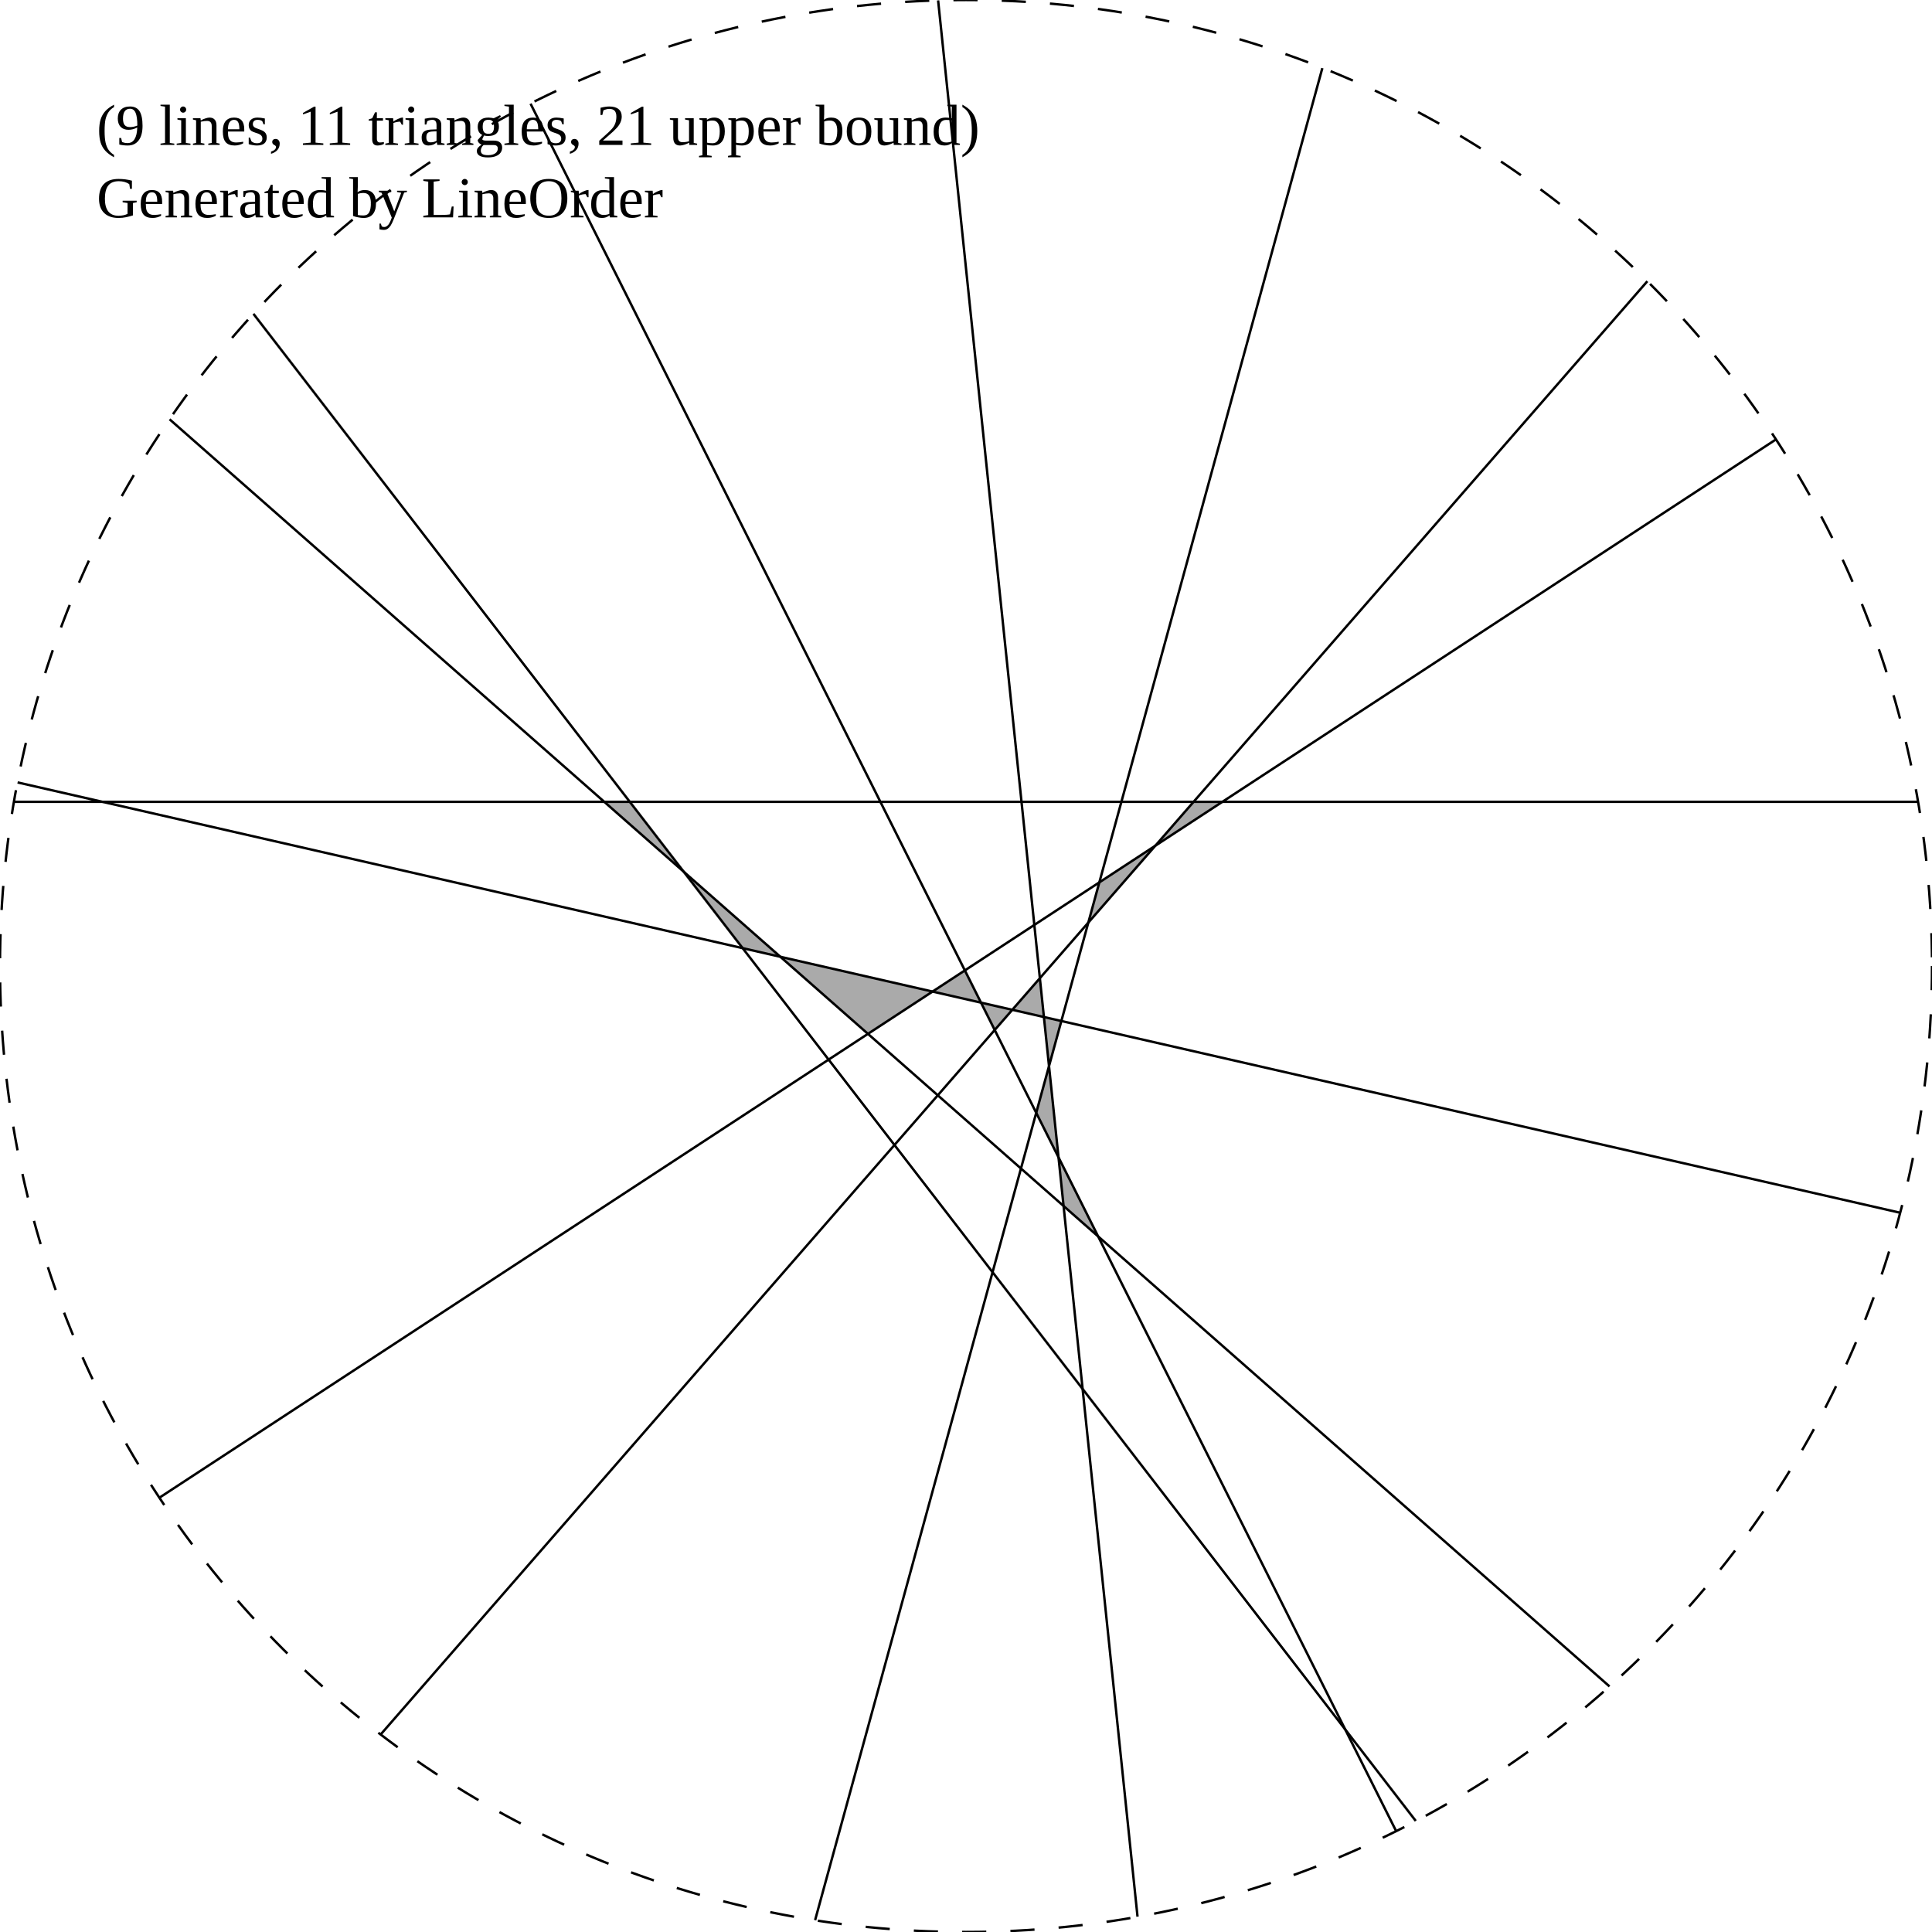
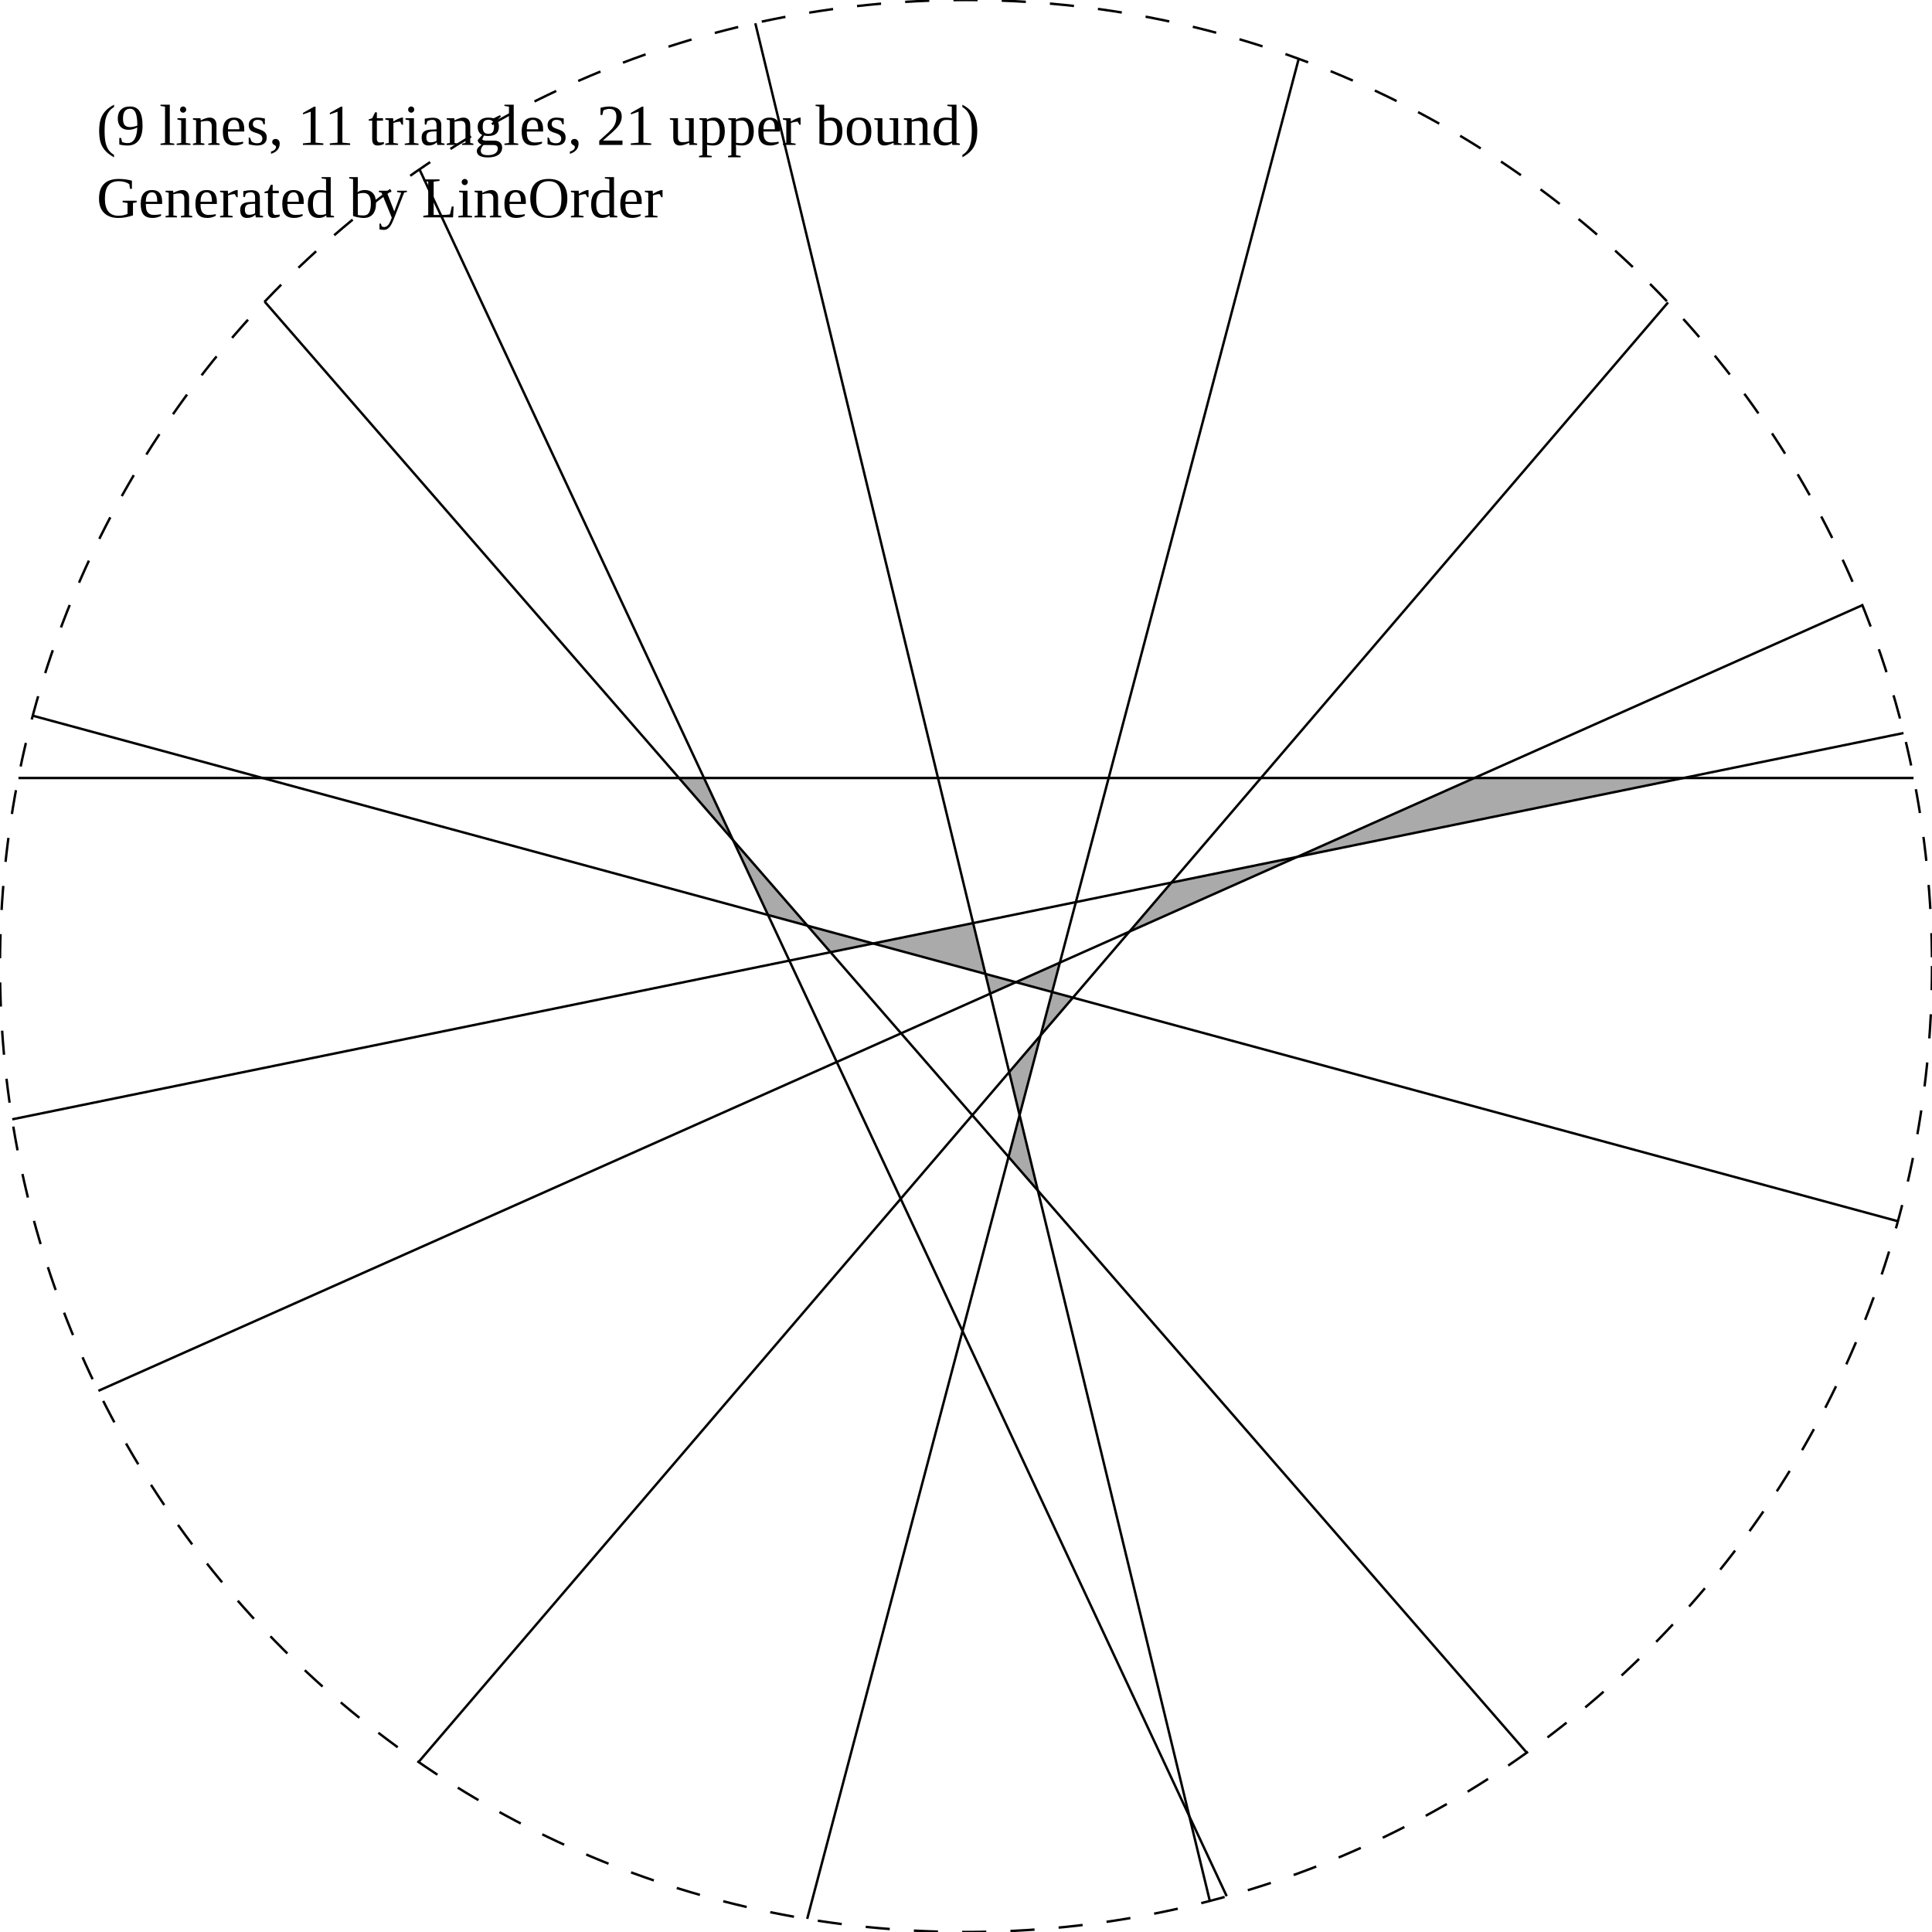
<svg xmlns="http://www.w3.org/2000/svg" width="400.0px" height="400.0px" viewBox="0px 0px 400.0px 400.0px" version="1.1" id="svg1=-body" xml:space="preserve">
  <style>
		circle { stroke:black;stroke-width:0.5;fill:none;stroke-dasharray:5,5; }		line { stroke:black;stroke-width:0.5;vector-effect:non-scaling-stroke; }		path { fill:#00000055; }
    </style>
  <rect width="100%" height="100%" fill="white" />
  <text x="20" y="30">(9 lines, 11 triangles, 21 upper bound)</text>
  <text x="20" y="45">Generated by LineOrder</text>
-   <path d="M 125.107 166.008 L 130.392 166.008 L 141.554 180.482" />
-   <path d="M 247.12 166.008 L 253.079 166.008 L 239.2 175.094" />
-   <path d="M 161.567 198.093 L 153.76 196.308 L 141.554 180.482" />
-   <path d="M 161.567 198.093 L 193.069 205.294 L 179.697 214.048" />
-   <path d="M 203.108 207.588 L 209.587 209.069 L 205.944 213.248" />
-   <path d="M 203.108 207.588 L 193.069 205.294 L 199.763 200.912" />
-   <path d="M 216.13 210.565 L 219.744 211.391 L 217.187 220.725" />
-   <path d="M 216.13 210.565 L 209.587 209.069 L 215.293 202.522" />
-   <path d="M 227.364 255.994 L 220.202 249.691 L 219.152 239.606" />
-   <path d="M 219.152 239.606 L 214.538 230.398 L 217.187 220.725" />
-   <path d="M 225.325 191.013 L 227.606 182.684 L 239.2 175.094" />
-   <line x1="2.91" y1="166.008" x2="397.09" y2="166.008" />
-   <line x1="3.644" y1="161.995" x2="393.368" y2="251.078" />
-   <line x1="35.111" y1="86.812" x2="333.235" y2="349.159" />
-   <line x1="52.466" y1="64.968" x2="293.117" y2="377.001" />
-   <line x1="109.846" y1="21.472" x2="289.044" y2="379.084" />
-   <line x1="194.226" y1="0.083" x2="235.513" y2="396.822" />
-   <line x1="273.777" y1="14.105" x2="168.759" y2="397.545" />
-   <line x1="341.067" y1="58.225" x2="78.813" y2="359.103" />
-   <line x1="367.678" y1="90.986" x2="33.015" y2="310.073" />
+   <path d="M 140.581 161.077 L 145.754 161.077 L 151.765 173.935" />
+   <path d="M 305.242 161.077 L 348.527 161.077 L 268.582 177.405" />
+   <path d="M 167.175 191.652 L 159.012 189.44 L 151.765 173.935" />
+   <path d="M 167.175 191.652 L 180.776 195.338 L 171.949 197.141" />
+   <path d="M 204.023 201.639 L 210.331 203.349 L 205.01 205.719" />
+   <path d="M 204.023 201.639 L 180.776 195.338 L 201.474 191.111" />
+   <path d="M 217.829 205.381 L 222.137 206.549 L 215.459 214.349" />
+   <path d="M 217.829 205.381 L 210.331 203.349 L 219.438 199.293" />
+   <path d="M 214.881 246.5 L 208.808 239.518 L 211.096 230.861" />
+   <path d="M 211.096 230.861 L 208.942 221.962 L 215.459 214.349" />
+   <path d="M 233.839 192.879 L 242.531 182.726 L 268.582 177.405" />
+   <line x1="3.824" y1="161.077" x2="396.176" y2="161.077" />
+   <line x1="6.827" y1="148.191" x2="392.896" y2="252.832" />
+   <line x1="54.803" y1="62.458" x2="316.09" y2="362.859" />
+   <line x1="86.857" y1="35.08" x2="253.971" y2="392.58" />
+   <line x1="156.381" y1="4.815" x2="250.47" y2="393.527" />
+   <line x1="268.869" y1="12.231" x2="167.12" y2="397.279" />
+   <line x1="345.349" y1="62.619" x2="86.671" y2="364.793" />
+   <line x1="385.533" y1="125.317" x2="20.377" y2="287.952" />
+   <line x1="394.098" y1="151.77" x2="2.535" y2="231.742" />
  <circle cx="200.0px" cy="200.0px" r="200.0px" />
</svg>
